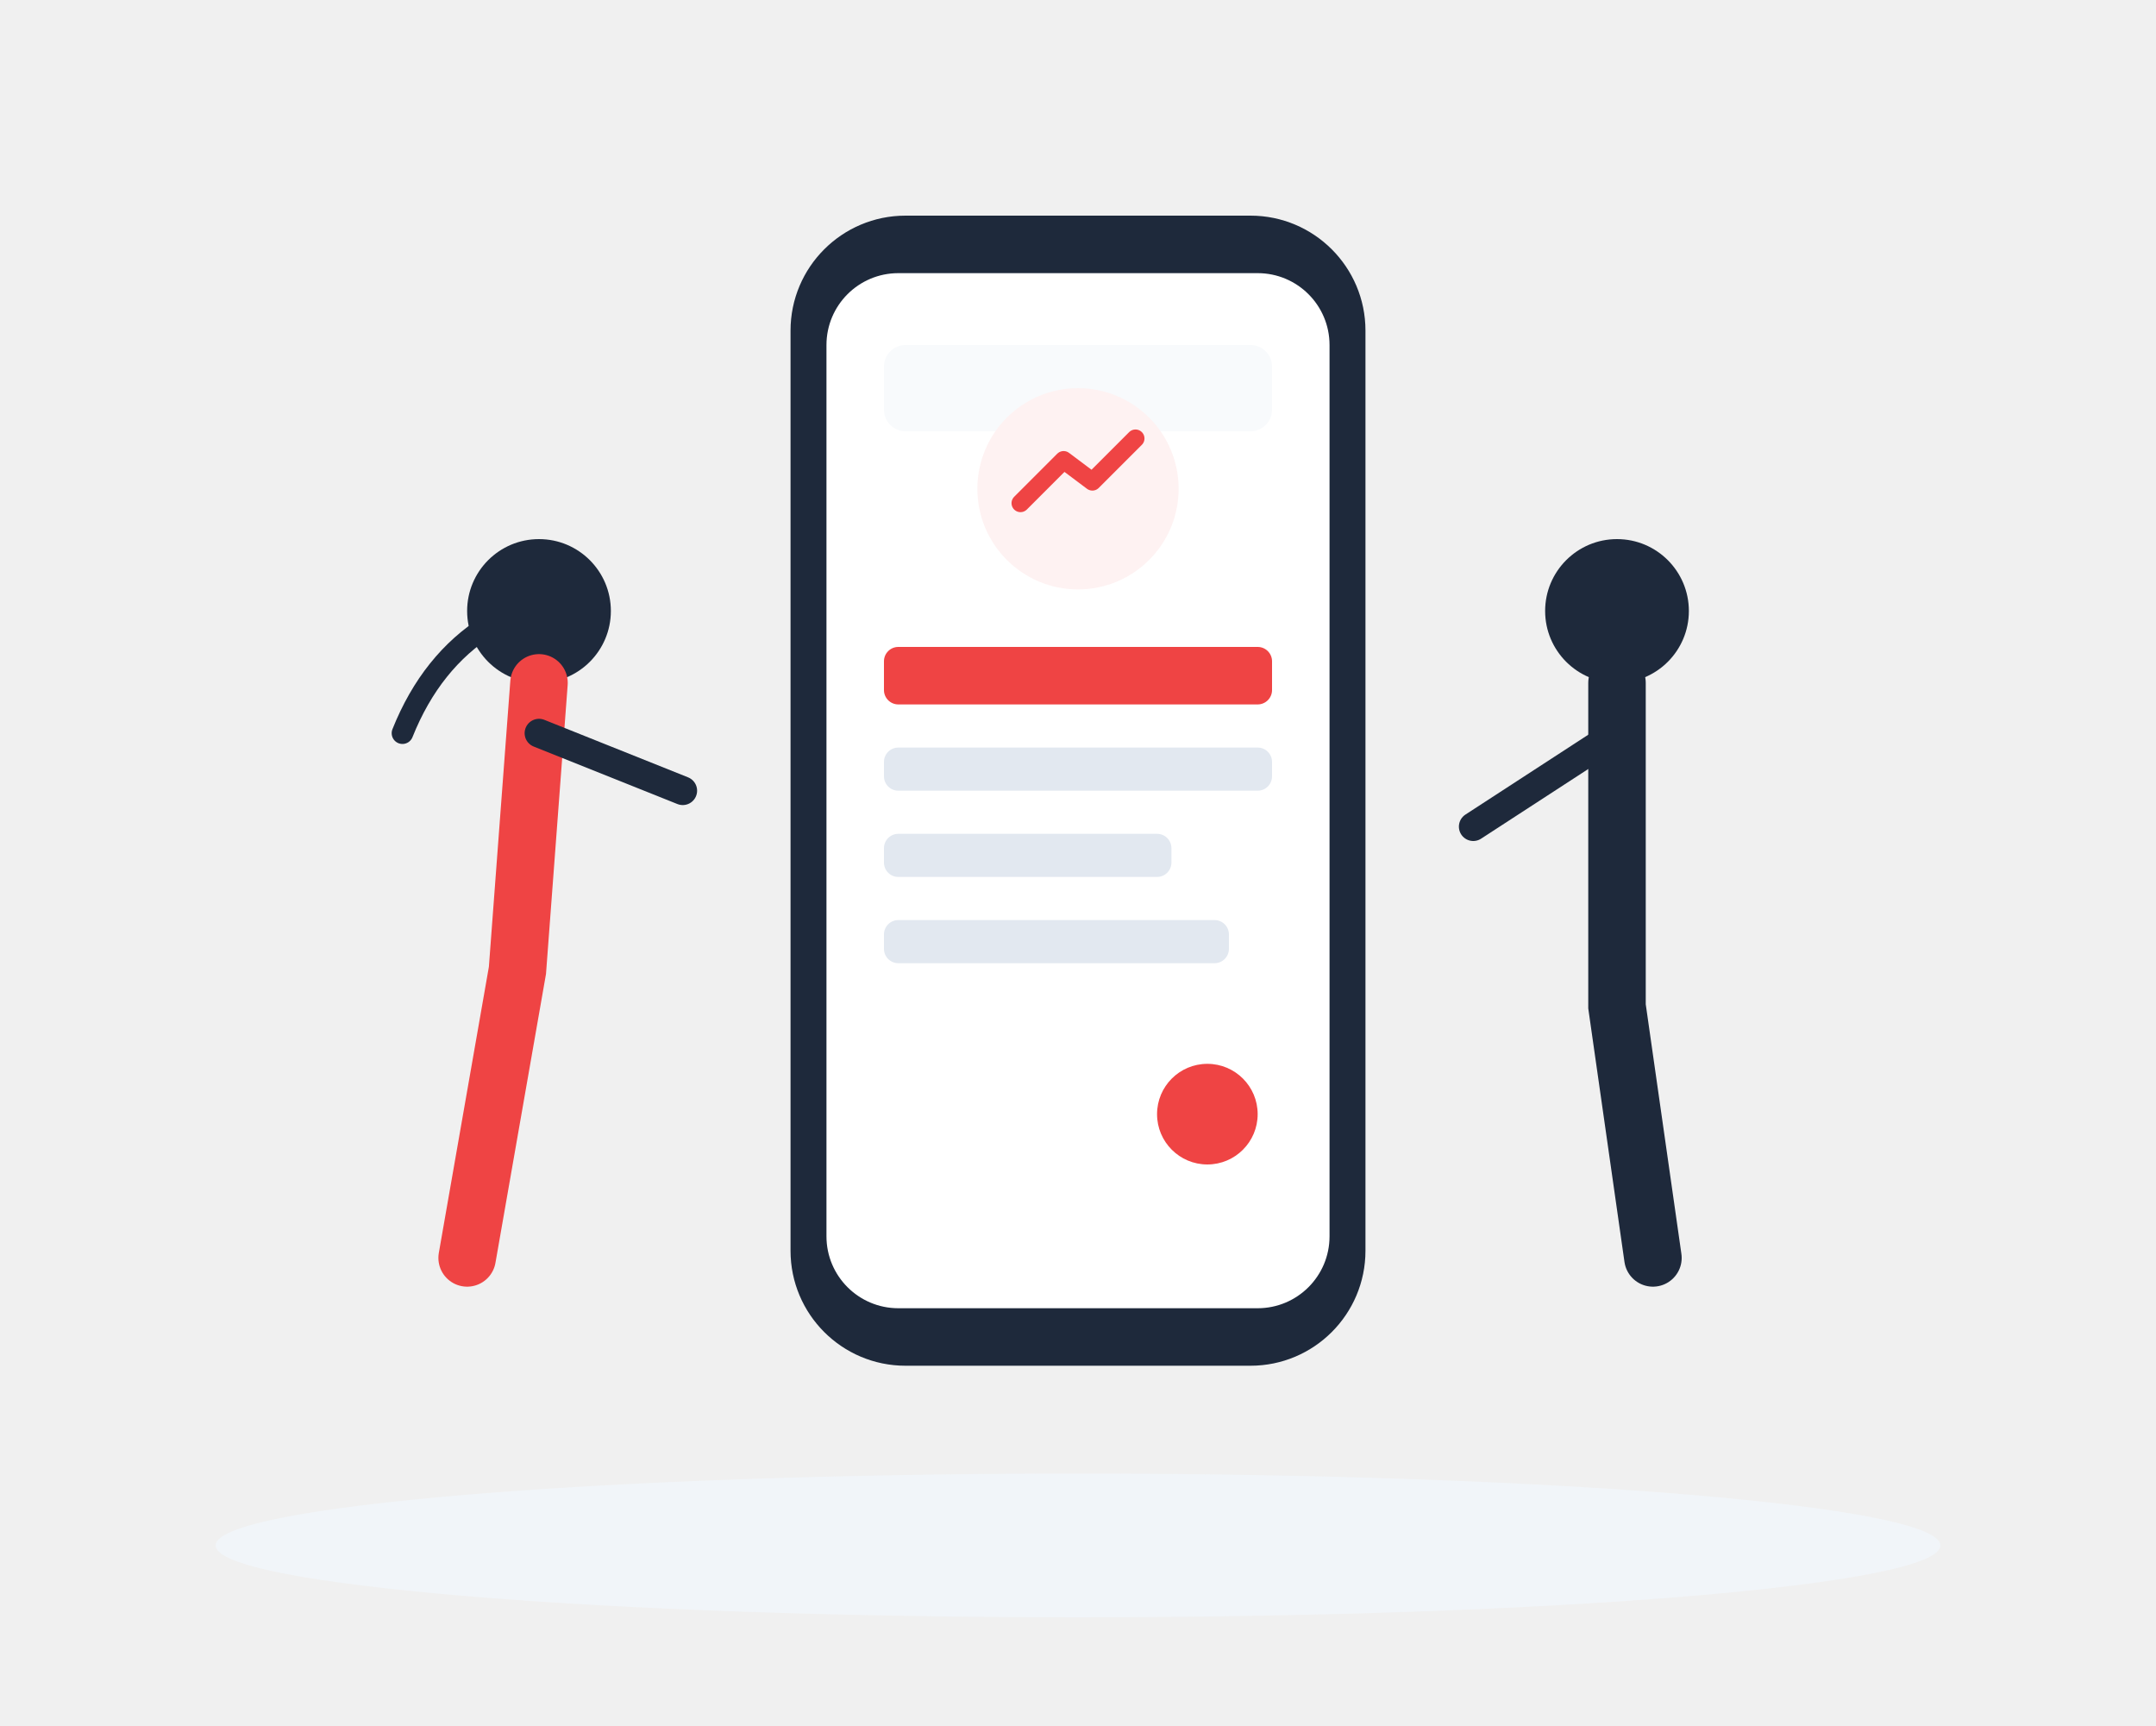
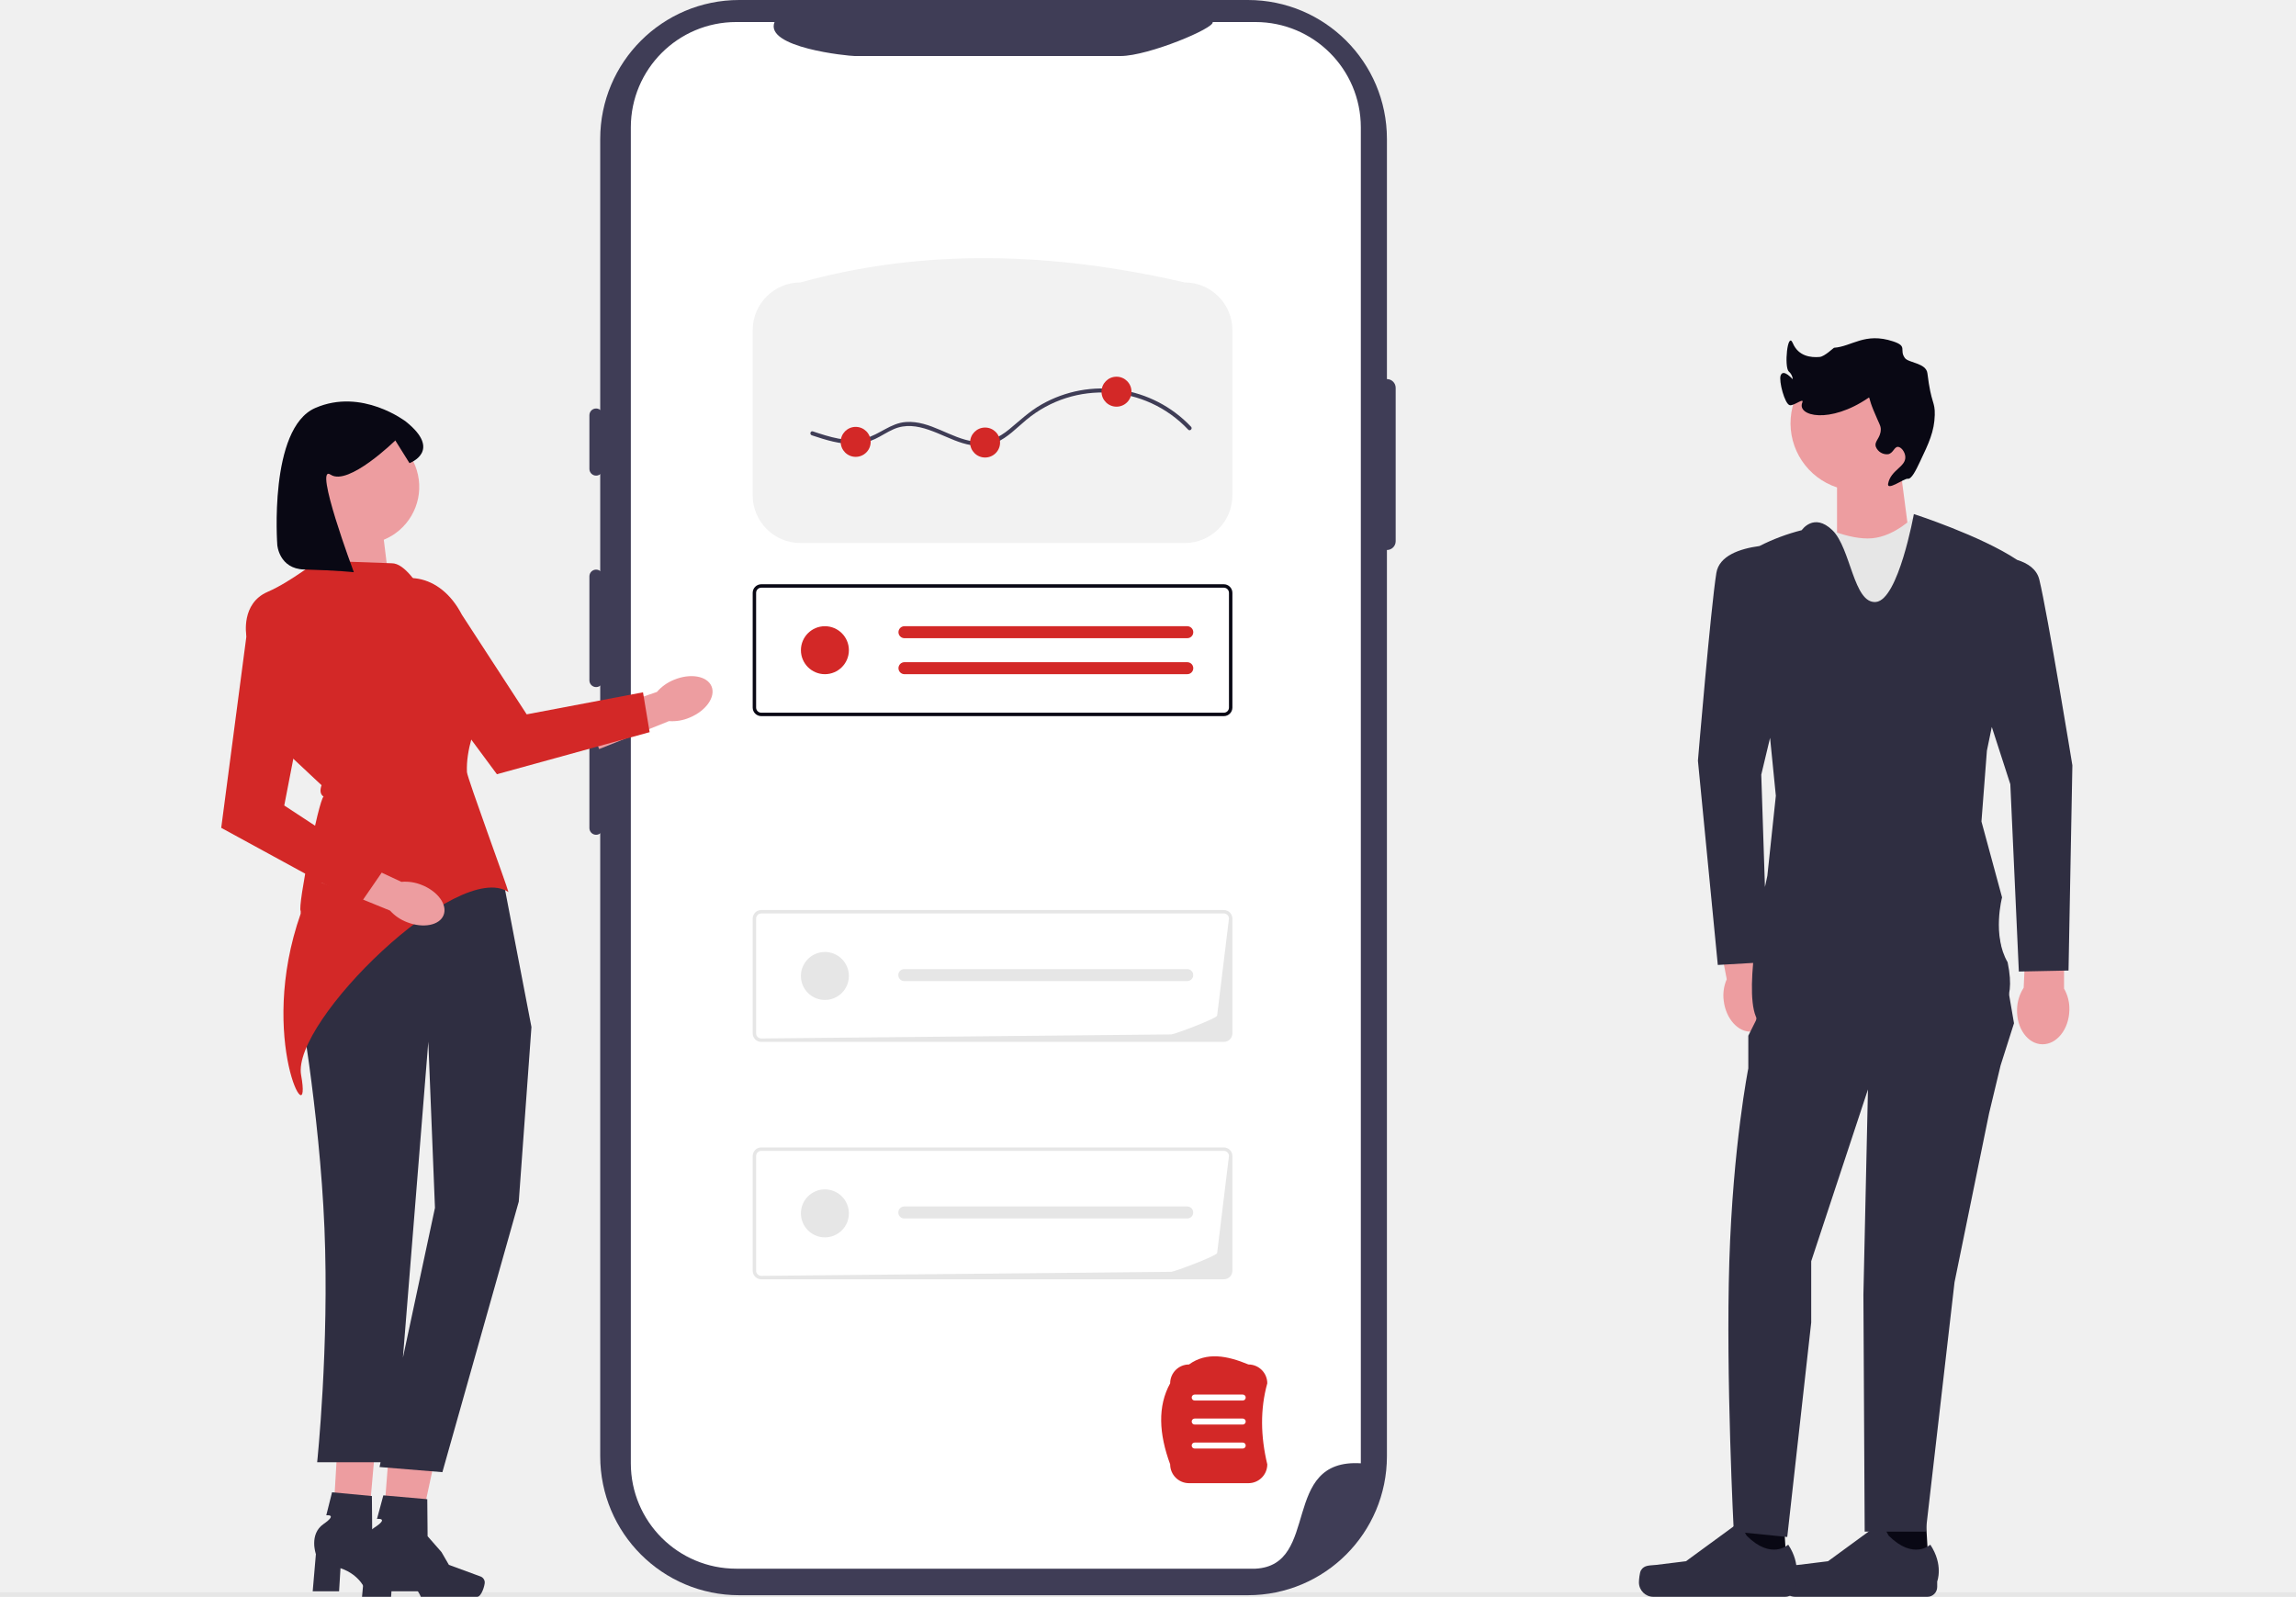
- <svg xmlns="http://www.w3.org/2000/svg" width="300" height="240" viewBox="0 0 300 240" fill="none">
-   <ellipse cx="150" cy="215" rx="120" ry="10" fill="#F1F5F9" />
-   <rect x="110" y="30" width="80" height="160" rx="16" fill="#1E293B" />
-   <rect x="115" y="38" width="70" height="144" rx="10" fill="#FFFFFF" />
-   <rect x="123" y="48" width="54" height="12" rx="3" fill="#F8FAFC" />
-   <circle cx="150" cy="68" r="14" fill="#FEF2F2" />
-   <path d="M142 70 L148 64 L152 67 L158 61" stroke="#EF4444" stroke-width="2.5" stroke-linecap="round" stroke-linejoin="round" />
-   <rect x="123" y="90" width="54" height="8" rx="2" fill="#EF4444" />
-   <rect x="123" y="104" width="54" height="6" rx="2" fill="#E2E8F0" />
-   <rect x="123" y="116" width="40" height="6" rx="2" fill="#E2E8F0" />
-   <rect x="123" y="128" width="48" height="6" rx="2" fill="#E2E8F0" />
-   <circle cx="168" cy="155" r="7" fill="#EF4444" />
-   <circle cx="75" cy="85" r="10" fill="#1E293B" />
-   <path d="M68 87 Q60 92 56 102" stroke="#1E293B" stroke-width="3" stroke-linecap="round" />
-   <path d="M75 95 L72 135 L65 175" stroke="#EF4444" stroke-width="8" stroke-linecap="round" />
-   <path d="M75 102 L95 110" stroke="#1E293B" stroke-width="4" stroke-linecap="round" />
-   <circle cx="225" cy="85" r="10" fill="#1E293B" />
-   <path d="M225 95 L225 140 L230 175" stroke="#1E293B" stroke-width="8" stroke-linecap="round" />
-   <path d="M225 102 L205 115" stroke="#1E293B" stroke-width="4" stroke-linecap="round" />
+ <svg xmlns="http://www.w3.org/2000/svg" width="960" height="667.701" viewBox="0 0 960 667.701" role="img" artist="Katerina Limpitsouni" source="https://undraw.co/">
+   <g transform="translate(-534 -243.437)">
+     <rect width="960" height="1.898" transform="translate(534 909.24)" fill="#e6e6e6" />
+     <g transform="translate(780.441 243.437)">
+       <path d="M551.846,158.511h0V58.109A58.109,58.109,0,0,0,493.736,0H281.017a58.109,58.109,0,0,0-58.11,58.108V608.92a58.109,58.109,0,0,0,58.109,58.109H493.734a58.109,58.109,0,0,0,58.109-58.109V229.979h0a3.66,3.66,0,0,0,3.66-3.66l0-64.147a3.66,3.66,0,0,0-3.66-3.66Z" transform="translate(-218.389 0)" fill="#3f3d56" />
+       <path d="M539.481,52.232V610.825c-33.96-2.086-16.686,42.66-44.057,44.066H278.341a44.079,44.079,0,0,1-44.086-44.066V52.232A44.078,44.078,0,0,1,278.339,8.167h16.01c-4.36,10.721,30.827,14.21,33.524,14.213H439.051c11.574-.015,39.5-11.714,38.481-14.213h17.884a44.073,44.073,0,0,1,44.065,44.057v.008Z" transform="translate(-216.936 1.046)" fill="#fff" />
+       <g transform="translate(0 170.809)">
+         <path d="M221.709,151.421a2.81,2.81,0,0,0-2.807,2.807v22.456a2.807,2.807,0,1,0,5.614,0V154.228A2.81,2.81,0,0,0,221.709,151.421Z" transform="translate(-218.902 -151.421)" fill="#3f3d56" />
+         <path d="M221.709,211.144a2.81,2.81,0,0,0-2.807,2.807V257.46a2.807,2.807,0,0,0,5.614,0V213.951A2.81,2.81,0,0,0,221.709,211.144Z" transform="translate(-218.902 -143.774)" fill="#3f3d56" />
+         <path d="M221.709,265.889A2.81,2.81,0,0,0,218.9,268.7v43.509a2.807,2.807,0,1,0,5.614,0V268.7A2.81,2.81,0,0,0,221.709,265.889Z" transform="translate(-218.902 -136.765)" fill="#3f3d56" />
+       </g>
+     </g>
+     <path d="M460.048,214.812H299.375a19.973,19.973,0,0,1-19.951-19.951V125.8a19.973,19.973,0,0,1,19.951-19.951c51.269-14.2,105.041-12.873,160.672,0A19.973,19.973,0,0,1,480,125.8v69.064a19.973,19.973,0,0,1-19.949,19.951Z" transform="translate(569.288 255.689)" fill="#f2f2f2" />
+     <g transform="translate(848.714 487.744)">
+       <path d="M476.417,304.248H283.007a3.585,3.585,0,0,1-3.582-3.581V252.691a3.586,3.586,0,0,1,3.582-3.582H476.417A3.586,3.586,0,0,1,480,252.691v47.977a3.586,3.586,0,0,1-3.582,3.581ZM283.007,250.542a2.151,2.151,0,0,0-2.149,2.149v47.977a2.151,2.151,0,0,0,2.149,2.149H476.417a2.151,2.151,0,0,0,2.149-2.149V252.691a2.151,2.151,0,0,0-2.149-2.149Z" transform="translate(-279.426 -249.11)" fill="#090814" />
+       <path d="M335.9,264.656a2.508,2.508,0,0,0,0,5.014H454.1a2.508,2.508,0,1,0,.192-5.012H335.9Z" transform="translate(-272.509 -247.119)" fill="#d32827" />
+       <path d="M335.9,277.995a2.508,2.508,0,0,0,0,5.014H454.1a2.508,2.508,0,1,0,.192-5.012H335.9Z" transform="translate(-272.509 -245.411)" fill="#d32827" />
+       <circle cx="10.029" cy="10.029" r="10.029" transform="translate(20.164 17.541)" fill="#d32827" />
+     </g>
+     <g transform="translate(848.714 723.229)">
+       <path d="M476.417,480.248H283.007a3.585,3.585,0,0,1-3.582-3.582V428.691a3.586,3.586,0,0,1,3.582-3.582H476.417A3.586,3.586,0,0,1,480,428.691v47.977a3.586,3.586,0,0,1-3.582,3.582ZM283.007,426.542a2.151,2.151,0,0,0-2.149,2.149v47.977a2.151,2.151,0,0,0,2.149,2.149l171.438-1.69c1.186,0,19.175-6.71,19.177-7.9l4.943-40.54a2.151,2.151,0,0,0-2.149-2.149Z" transform="translate(-279.426 -425.11)" fill="#e6e6e6" />
+       <path d="M335.916,447a2.508,2.508,0,0,0-.106,5.014h118.3A2.508,2.508,0,1,0,454.3,447H335.916Z" transform="translate(-272.521 -422.308)" fill="#e6e6e6" />
+       <circle cx="10.029" cy="10.029" r="10.029" transform="translate(20.164 17.541)" fill="#e6e6e6" />
+     </g>
+     <g transform="translate(848.714 623.962)">
+       <path d="M476.417,392.248H283.007a3.585,3.585,0,0,1-3.582-3.581V340.691a3.586,3.586,0,0,1,3.582-3.582H476.417A3.586,3.586,0,0,1,480,340.691v47.977a3.586,3.586,0,0,1-3.582,3.582ZM283.007,338.542a2.151,2.151,0,0,0-2.149,2.149v47.977a2.151,2.151,0,0,0,2.149,2.149l171.438-1.69c1.186,0,19.175-6.71,19.177-7.9l4.943-40.54a2.151,2.151,0,0,0-2.149-2.149Z" transform="translate(-279.426 -337.11)" fill="#e6e6e6" />
+       <path d="M335.916,359a2.508,2.508,0,0,0-.106,5.014h118.3A2.508,2.508,0,1,0,454.3,359H335.916Z" transform="translate(-272.521 -334.308)" fill="#e6e6e6" />
+       <circle cx="10.029" cy="10.029" r="10.029" transform="translate(20.164 17.541)" fill="#e6e6e6" />
+     </g>
+     <path d="M301.387,163.578c5.868,1.948,12.02,3.921,18.284,3.588a21.925,21.925,0,0,0,8.178-2.04c2.652-1.24,5.075-2.924,7.76-4.1,9.865-4.318,19.649,3.058,28.849,5.827,4.59,1.381,9.418,1.712,13.908-.212,4.961-2.126,8.7-6.182,12.787-9.569a49.527,49.527,0,0,1,67.631,4.141c.753.79,1.948-.408,1.2-1.2a51.207,51.207,0,0,0-62.6-9.279c-5.021,2.844-9.047,6.736-13.47,10.368-4.307,3.537-9.1,5.817-14.774,5.065-9.782-1.3-18.2-8.833-28.342-8.15-6.48.436-11.108,5.312-17.2,6.866-7.274,1.854-14.877-.659-21.753-2.942-1.036-.344-1.48,1.29-.45,1.632h0Z" transform="translate(572.026 261.875)" fill="#3f3d56" />
+     <circle cx="6.267" cy="6.267" r="6.267" transform="translate(885.512 421.934)" fill="#d32827" />
+     <circle cx="6.267" cy="6.267" r="6.267" transform="translate(939.616 422.212)" fill="#d32827" />
+     <circle cx="6.267" cy="6.267" r="6.267" transform="translate(994.564 400.952)" fill="#d32827" />
+     <g transform="translate(1019.507 810.566)">
+       <path d="M467.329,555.809H442.468a7.883,7.883,0,0,1-7.874-7.874c-4.713-12.8-5.307-24.29,0-33.885a7.883,7.883,0,0,1,7.874-7.874c7.351-5.333,15.922-3.713,24.861,0a7.883,7.883,0,0,1,7.874,7.874c-3.017,10.856-2.8,22.183,0,33.885A7.883,7.883,0,0,1,467.329,555.809Z" transform="translate(-430.833 -502.756)" fill="#d32827" />
+       <g transform="translate(12.758 15.99)">
+         <path d="M463.477,519.441H443.4a1.255,1.255,0,1,1,0-2.51h20.079a1.255,1.255,0,1,1,0,2.51Z" transform="translate(-442.142 -516.931)" fill="#fff" />
+         <path d="M463.477,528.339H443.4a1.255,1.255,0,0,1,0-2.51h20.079a1.255,1.255,0,1,1,0,2.51Z" transform="translate(-442.142 -515.791)" fill="#fff" />
+         <path d="M463.477,537.238H443.4a1.255,1.255,0,1,1,0-2.51h20.079a1.255,1.255,0,1,1,0,2.51Z" transform="translate(-442.142 -514.652)" fill="#fff" />
+       </g>
+     </g>
+     <g transform="translate(1219.265 384.872)">
+       <path d="M792.946,372.769h0a17.07,17.07,0,0,0-2.227-9.179v-33.9H775.352l-1.506,33.556a17.3,17.3,0,0,0-2.772,9.076c-.236,7.921,4.468,14.444,10.506,14.57s11.126-6.194,11.363-14.114Z" transform="translate(-612.972 -91.666)" fill="#ed9da0" />
+       <path d="M665.195,369.1c.909,7.621,6.178,13.394,11.766,12.891s9.382-7.088,8.473-14.71a17.557,17.557,0,0,0-3.361-8.575l-4.319-32.259-17.4,2.081,6.105,31.574a16.838,16.838,0,0,0-1.265,8.991h0l0,.007Z" transform="translate(-629.738 -92.081)" fill="#ed9da0" />
+       <g transform="translate(59.404 445.877)">
+         <path d="M723.324,595.822H705.146l-5-69.717,19.225,2.755Z" transform="translate(-661.475 -526.105)" fill="#090814" />
+         <path d="M672.4,584.93h0c-.554.934-.847,3.947-.847,5.033h0a6.043,6.043,0,0,0,6.043,6.043h55.14a4.123,4.123,0,0,0,4.123-4.123v-2.3s2.728-6.9-2.888-15.4c0,0-6.98,6.659-17.409-3.771l-3.076-5.572-22.263,16.282-12.34,1.519c-2.7.332-5.093-.051-6.482,2.287h0Z" transform="translate(-671.549 -515.617)" fill="#2f2e41" />
+       </g>
+       <g transform="translate(0 445.876)">
+         <path d="M723.324,595.822H705.146l-5-69.717,19.225,2.755Z" transform="translate(-661.475 -526.105)" fill="#090814" />
+         <path d="M672.4,584.93h0c-.554.934-.847,3.947-.847,5.033h0a6.043,6.043,0,0,0,6.043,6.043h55.14a4.123,4.123,0,0,0,4.123-4.123v-2.3s2.728-6.9-2.888-15.4c0,0-6.98,6.659-17.409-3.771l-3.076-5.572-22.263,16.282-12.34,1.519c-2.7.332-5.093-.051-6.482,2.287h0Z" transform="translate(-671.549 -515.617)" fill="#2f2e41" />
+       </g>
+       <path d="M19.432,55.107a28.263,28.263,0,1,1,25.792-4.255l1.133-.122,3.71,28.182L19.432,83.729Z" transform="translate(63.399 7.28)" fill="#ed9da0" />
+       <path d="M685.214,203.046l6.831,142.308,53.508-1.138,9.108-124.092-11.384-31.877-3.925-3.76s-8.086,8.569-17.956,9.415-22.506-5.656-22.506-5.656Z" transform="translate(-623.965 -110.258)" fill="#e6e6e6" />
+       <path d="M26.839,213.361c-4.469-2.312-4.84-13.455-3.75-25.675l-14.779.855L0,103.126S5.365,39.11,7.708,24.63C8.871,17.441,17.416,14.5,25.724,13.37A84.937,84.937,0,0,1,43.407,6.738s5.043-7.5,12.8,0,8.82,30.873,18.215,30.02S90.286,0,90.286,0s27.857,8.977,43.174,19.163c4.586,1.424,8.238,3.947,9.285,8.255,3.466,14.251,13.819,77.652,13.819,77.652l-1.613,85.8-20.768.422-3.564-78.33-7.747-23.949-2.047,9.94-2.276,29.6,8.615,31.738s-4.223,15.864,2.328,27.123c4.055,19.466-5.251,19.7-5.251,19.7s-56.791,7.736-84.124,7.736C33.686,214.848,28.885,214.419,26.839,213.361Zm-.356-104.389,1.54,46.969c.6-2.917,1-4.669,1-4.669L32.579,117.8,30.167,93.562Z" transform="translate(24.67 73.517)" fill="#2f2e41" />
+       <g transform="translate(59.091)">
+         <path d="M736.619,174.321c1.556.265,3.384-3.507,5.13-7.182,3.655-7.692,5.979-12.581,6.156-19.493.151-5.891-1.486-4.345-3.078-17.441-.525-4.32-7.9-4.311-9.407-6.362-2.537-3.465,1.355-4.894-4.957-6.975-11.823-3.9-17.169,2.158-24.678,2.679-.19.013-3.912,3.653-5.991,3.842-3.642.33-8.9-.238-11.252-5.787-2.2-5.189-3.661,9.974-1.693,11.85a4.84,4.84,0,0,1,1.693,3.228c.083.329-3.92-4.7-5.079-1.535-.834,2.28,1.7,11.977,3.821,12.418,1.773.369,6.2-3.443,5.219-1.047-2.268,5.557,11.371,9.1,27.7-2.052.579-.4.032.235,2.052,5.13,2.547,6.173,3.122,6.507,3.078,8.207-.1,3.68-2.86,4.764-2.052,7.182a4.969,4.969,0,0,0,5.13,3.078c2.165-.447,2.536-3.125,4.1-3.078,1.343.041,2.936,2.063,3.078,4.1.3,4.3-6.066,5.482-7.182,11.285C727.782,179.648,735.189,174.077,736.619,174.321Z" transform="translate(-683.301 -115.568)" fill="#090814" />
+       </g>
+       <path d="M454.992,257.024l88.232-4.011,8.823,51.335L546.433,322l-4.813,20.053-14.438,70.586L515.15,516.909H489.615l-.534-99.061,1.9-85.826-23.725,71.835v25.621l-10.02,89.687-22.356-2.256s-3.38-64.625-1.861-113.052,7.937-80.658,7.937-80.658V309.563l3.208-6.417Z" transform="translate(-395.22 -17.918)" fill="#2f2e41" />
+     </g>
+     <g transform="translate(626.499 414.313)">
+       <path d="M6.729,61.927,9.246,42.791A23.9,23.9,0,1,1,32.98,46.027l2.773,22.542Z" transform="translate(34.993 8.793)" fill="#ed9da0" />
+       <g transform="translate(38.247 425.119)">
+         <path d="M106.384,527.613l16.056.351-2.917,33.159H104.41Z" transform="translate(-95.533 -527.613)" fill="#ed9da0" />
+         <path d="M143.9,585h0a2.638,2.638,0,0,0-1.739-2.417L130.3,577.9,122.215,562.9l-.123-15.1-16.665-1.566-2.41,9.622s4.963-.592-1.164,3.66-3.177,12.569-3.177,12.569l-1.336,15.546h11.028l.592-9.668c8.578,2.909,10.681,9.668,10.681,9.668H141.02A2.767,2.767,0,0,0,143.9,585h0Z" transform="translate(-97.339 -518.238)" fill="#2f2e41" />
+       </g>
+       <g transform="translate(58.87 425.119)">
+         <path d="M128.723,528.468h21.334L140.49,572.75l-15.907,8.766Z" transform="translate(-116.642 -528.054)" fill="#ed9da0" />
+         <path d="M167.941,583.017h0a2.725,2.725,0,0,0-1.917-2.477l-13.074-4.8-3.1-5.347-5.811-6.634-.135-15.48-18.367-1.605-2.656,9.861s5.469-.607-1.283,3.751-3.5,12.881-3.5,12.881L116.622,589.1h12.154l.652-9.909c9.453,2.981,11.772,9.909,11.772,9.909h23.561c1.755,0,3.179-4.592,3.179-6.083h0Z" transform="translate(-116.622 -517.394)" fill="#2f2e41" />
+       </g>
+       <path d="M112.816,292.991h0l-16.834,40.2a78.4,78.4,0,0,0-5.137,42.444s9.187,50.229,11.232,99.6S99.027,573.1,99.027,573.1h32.348L145.5,397.253l2.786,69.461L125.106,575.086l26.281,2.149L183.327,464.1l5.3-72.988-11.493-59.738-64.321-38.385h0Z" transform="translate(-58.917 -132.535)" fill="#2f2e41" />
+       <path d="M94.488,354.7c-18.53,52.76,5.079,94.327.18,67.513-4.095-22.409,65.677-90.6,86.679-76.538-.44-2.275-17.24-47.809-17.344-50.171-.4-9.124,3.145-18.932,7.276-28.679,2.707-7.531,2.755-14,.131-19.218a19.238,19.238,0,0,0-10.62-9.179l-13.762-16.621c-3.585-4.326-8.872-13.661-14.49-13.626l-30.156-1.077c-.862-.518-11.451,8.588-21.761,13.056-11.182,4.851-8.875,18.089-8.847,18.258l.026.158.123.113L88.36,287.074l14.851,13.918c-.752,2.182-.564,3.82.845,4.759-2.023,1.5-11.02,46.258-9.567,47.826V354.7h0Z" transform="translate(-61.265 -143.534)" fill="#d32827" />
+       <g transform="translate(60.787 70.818)">
+         <path d="M239.419,253.5a18.583,18.583,0,0,0-7.151,5.085l-29.346,10.06,5.2,13.823,29.209-11.693a18.584,18.584,0,0,0,8.651-1.472c6.858-2.846,10.951-8.69,9.138-13.054s-8.839-5.595-15.7-2.749Z" transform="translate(-110.895 -210.943)" fill="#ed9da0" />
+         <path d="M116.321,222.033h0L170.8,295.569l63.859-17.586-2.776-16.659-48.628,9.21-27.128-41.706c-8.858-17.124-26.318-20.572-39.806-6.8h0Z" transform="translate(-116.321 -213.527)" fill="#d32827" />
+       </g>
+       <g transform="translate(0 84.528)">
+         <path d="M142.937,330.9a18.184,18.184,0,0,0-8.489-1.285l-27.49-12.875L101.215,330l28.5,11.632a18.184,18.184,0,0,0,7.089,4.846c6.76,2.66,13.614,1.331,15.306-2.972s-2.415-9.946-9.176-12.606h0Z" transform="translate(-59.131 -216.277)" fill="#ed9da0" />
+         <path d="M74.356,225.7h0L62.434,316.434l58.143,31.728,9.58-13.909-41.37-27.167,9.472-48.843c5.528-18.47-4.631-33.082-23.9-32.549h0Z" transform="translate(-62.434 -225.681)" fill="#d32827" />
+       </g>
+       <path d="M704.66,92.136s.742,9.941,11.236,10.222c14.192.379,20.766,1.142,20.766,1.142s-17.083-45.714-9.684-40.782S754,48.4,754,48.4l5.932,9.486s13.91-5.036-1.506-17.37c0,0-18.393-14.22-37.919-5.681S704.66,92.136,704.66,92.136Z" transform="translate(-681.215 -35.106)" fill="#090814" />
+     </g>
+   </g>
</svg>
